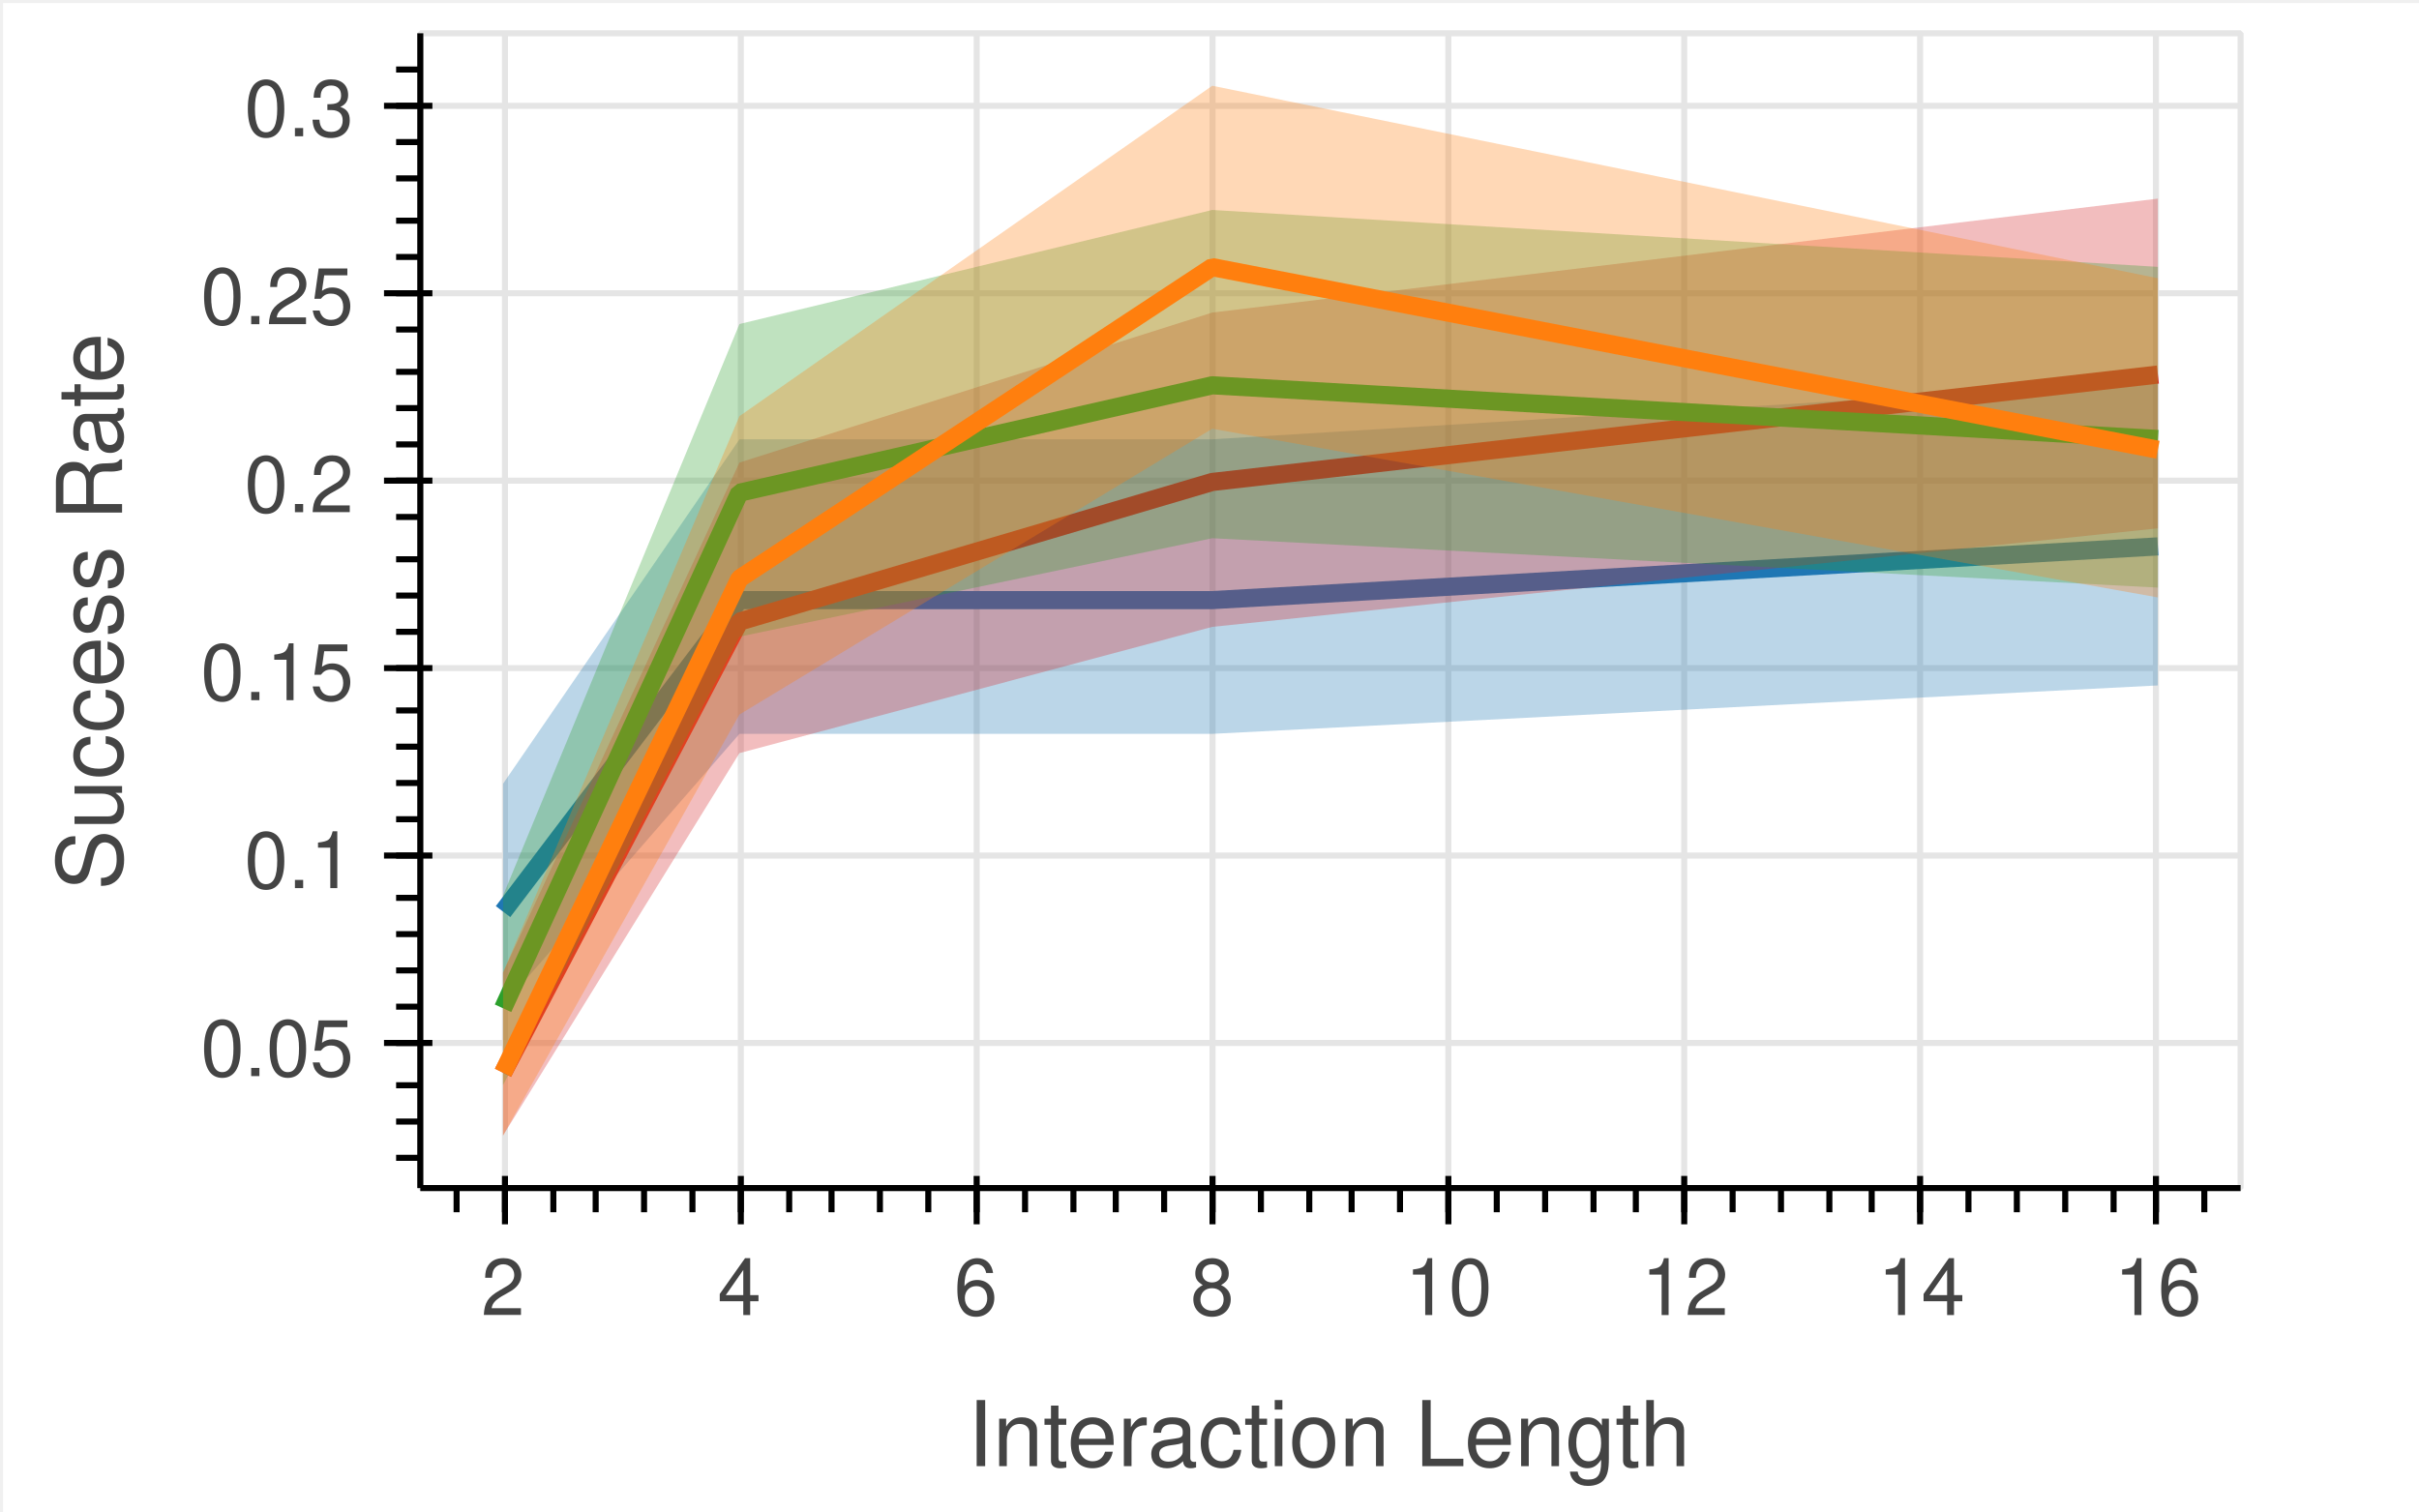
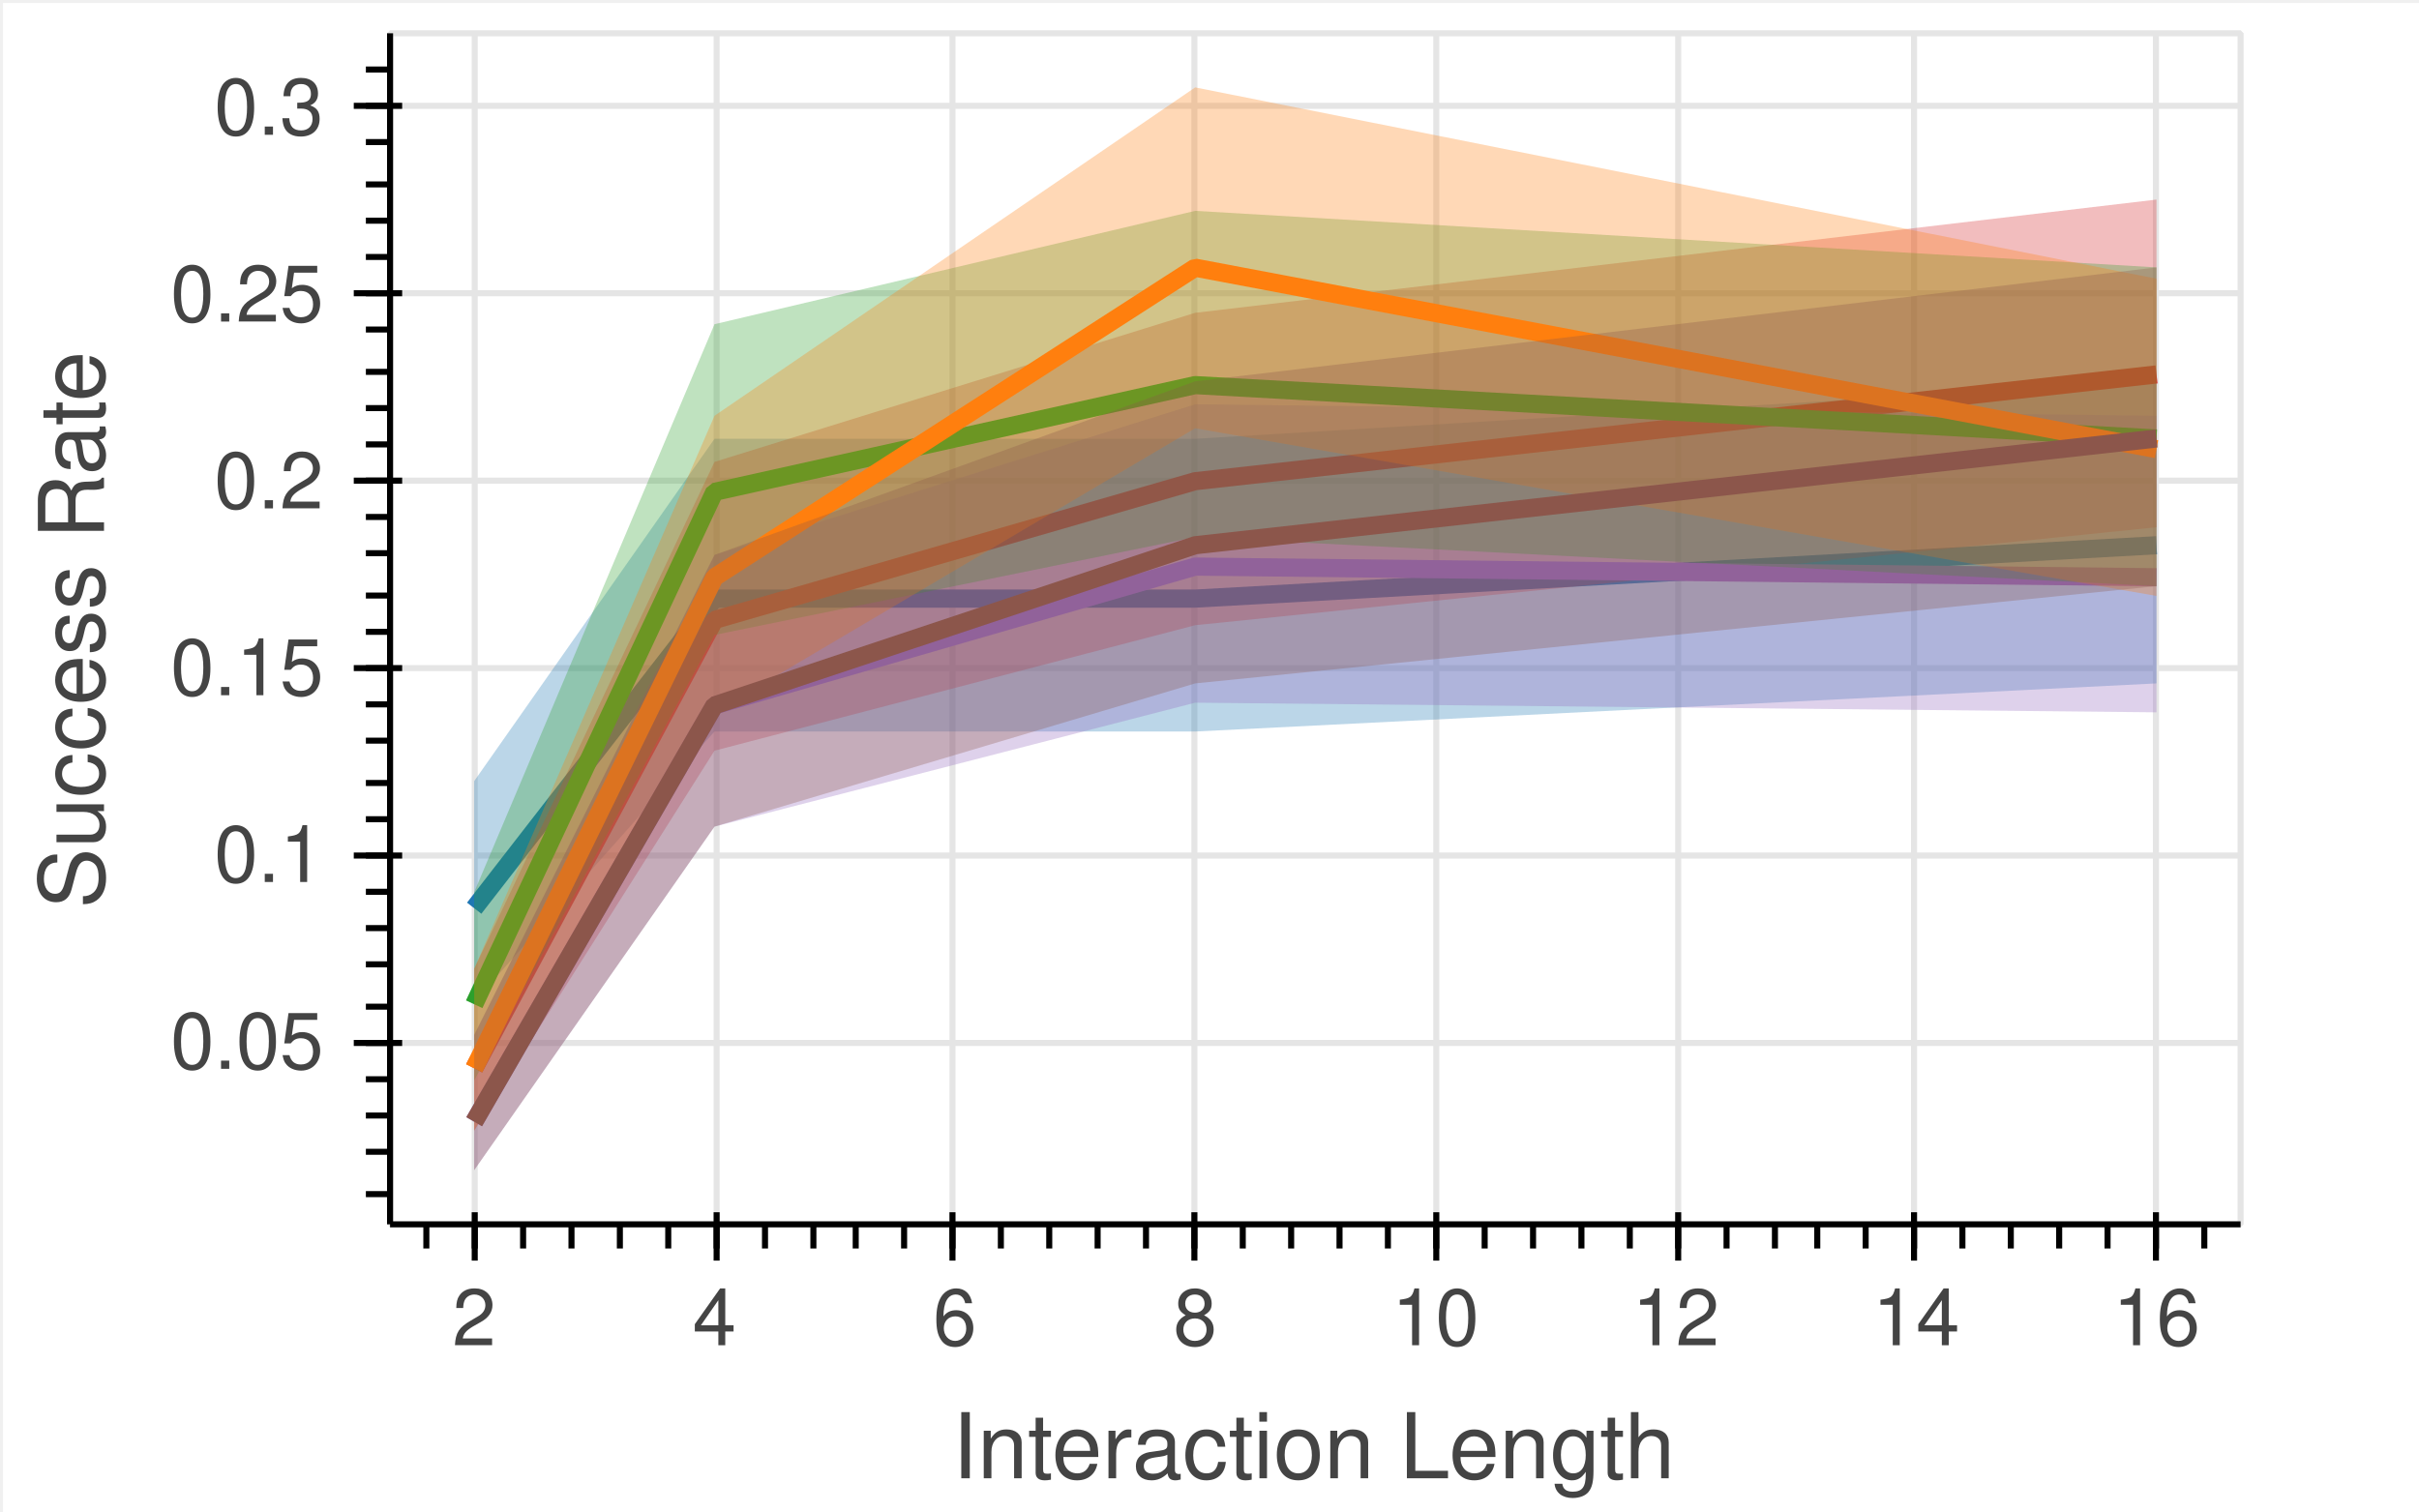
<svg xmlns="http://www.w3.org/2000/svg" version="1.1" width="400" height="250">
  <defs>
-     <clipPath id="PmKCcIHrRBGw">
-       <path fill="none" stroke="none" d="M 0.5 0.5 L 400.5 0.5 L 400.5 250.5 L 0.5 250.5 L 0.5 0.5 Z M 69.5 5.5 L 370.5 5.5 L 370.5 196.5 L 69.5 196.5 L 69.5 5.5 Z" clip-rule="evenodd" />
+     <clipPath id="xvOTSpeVQHCM">
+       <path fill="none" stroke="none" d="M 0.5 0.5 L 400.5 0.5 L 400.5 250.5 L 0.5 250.5 L 0.5 0.5 Z M 64.5 5.5 L 370.5 5.5 L 370.5 202.5 L 64.5 202.5 L 64.5 5.5 Z" clip-rule="evenodd" />
    </clipPath>
-     <clipPath id="bGcRJNvzJcpN">
-       <path fill="none" stroke="none" d="M 69.5 5.5 L 370.5 5.5 L 370.5 196.5 L 69.5 196.5 L 69.5 5.5 Z" />
+     <clipPath id="enSrCtSHNTuz">
+       <path fill="none" stroke="none" d="M 64.5 5.5 L 370.5 5.5 L 370.5 202.5 L 64.5 202.5 L 64.5 5.5 Z" />
    </clipPath>
-     <clipPath id="ynleBmhQwRFq">
-       <path fill="none" stroke="none" d="M 69.5 5.5 L 370.5 5.5 L 370.5 196.5 L 69.5 196.5 L 69.5 5.5 Z" />
+     <clipPath id="LwMQEyqnfJTo">
+       <path fill="none" stroke="none" d="M 64.5 5.5 L 370.5 5.5 L 370.5 202.5 L 64.5 202.5 L 64.5 5.5 Z" />
    </clipPath>
-     <clipPath id="DJaMHLkoiToo">
-       <path fill="none" stroke="none" d="M 69.5 5.5 L 370.5 5.5 L 370.5 196.5 L 69.5 196.5 L 69.5 5.5 Z" />
+     <clipPath id="XZySKvrpUmvV">
+       <path fill="none" stroke="none" d="M 64.5 5.5 L 370.5 5.5 L 370.5 202.5 L 64.5 202.5 L 64.5 5.5 Z" />
    </clipPath>
-     <clipPath id="depDTrorNKVv">
-       <path fill="none" stroke="none" d="M 69.5 5.5 L 370.5 5.5 L 370.5 196.5 L 69.5 196.5 L 69.5 5.5 Z" />
+     <clipPath id="nwcWonCBUvOz">
+       <path fill="none" stroke="none" d="M 64.5 5.5 L 370.5 5.5 L 370.5 202.5 L 64.5 202.5 L 64.5 5.5 Z" />
    </clipPath>
-     <clipPath id="zkmtBHuWnQps">
-       <path fill="none" stroke="none" d="M 69.5 5.5 L 370.5 5.5 L 370.5 196.5 L 69.5 196.5 L 69.5 5.5 Z" />
+     <clipPath id="JXaSUBuwIHFq">
+       <path fill="none" stroke="none" d="M 64.5 5.5 L 370.5 5.5 L 370.5 202.5 L 64.5 202.5 L 64.5 5.5 Z" />
    </clipPath>
-     <clipPath id="RTfGFMdlkGKR">
-       <path fill="none" stroke="none" d="M 69.5 5.5 L 370.5 5.5 L 370.5 196.5 L 69.5 196.5 L 69.5 5.5 Z" />
+     <clipPath id="rRLVIFWwSJLZ">
+       <path fill="none" stroke="none" d="M 64.5 5.5 L 370.5 5.5 L 370.5 202.5 L 64.5 202.5 L 64.5 5.5 Z" />
    </clipPath>
-     <clipPath id="JMTVnaQqVgAh">
-       <path fill="none" stroke="none" d="M 69.5 5.5 L 370.5 5.5 L 370.5 196.5 L 69.5 196.5 L 69.5 5.5 Z" />
+     <clipPath id="VtwfiOXBXaqC">
+       <path fill="none" stroke="none" d="M 64.5 5.5 L 370.5 5.5 L 370.5 202.5 L 64.5 202.5 L 64.5 5.5 Z" />
    </clipPath>
-     <clipPath id="qOcVFEUlHsDT">
-       <path fill="none" stroke="none" d="M 69.5 5.5 L 370.5 5.5 L 370.5 196.5 L 69.5 196.5 L 69.5 5.5 Z" />
+     <clipPath id="kETTrTgFxRXT">
+       <path fill="none" stroke="none" d="M 64.5 5.5 L 370.5 5.5 L 370.5 202.5 L 64.5 202.5 L 64.5 5.5 Z" />
    </clipPath>
-     <clipPath id="ZzAVLEByMlOE">
-       <path fill="none" stroke="none" d="M 69.5 5.5 L 370.5 5.5 L 370.5 196.5 L 69.5 196.5 L 69.5 5.5 Z" />
+     <clipPath id="zsKbrWnWrQkD">
+       <path fill="none" stroke="none" d="M 64.5 5.5 L 370.5 5.5 L 370.5 202.5 L 64.5 202.5 L 64.5 5.5 Z" />
    </clipPath>
-     <clipPath id="qsNexuaAHfKu">
-       <path fill="none" stroke="none" d="M 69.5 5.5 L 370.5 5.5 L 370.5 196.5 L 69.5 196.5 L 69.5 5.5 Z" />
+     <clipPath id="oauzsUlglBeH">
+       <path fill="none" stroke="none" d="M 64.5 5.5 L 370.5 5.5 L 370.5 202.5 L 64.5 202.5 L 64.5 5.5 Z" />
    </clipPath>
-     <clipPath id="ZGDbCQLLVFpu">
-       <path fill="none" stroke="none" d="M 69.5 5.5 L 370.5 5.5 L 370.5 196.5 L 69.5 196.5 L 69.5 5.5 Z" />
+     <clipPath id="oErmLnkJUuPK">
+       <path fill="none" stroke="none" d="M 64.5 5.5 L 370.5 5.5 L 370.5 202.5 L 64.5 202.5 L 64.5 5.5 Z" />
    </clipPath>
-     <clipPath id="PlurStIzhOGN">
-       <path fill="none" stroke="none" d="M 69.5 5.5 L 370.5 5.5 L 370.5 196.5 L 69.5 196.5 L 69.5 5.5 Z" />
+     <clipPath id="EtJccclEbRir">
+       <path fill="none" stroke="none" d="M 64.5 5.5 L 370.5 5.5 L 370.5 202.5 L 64.5 202.5 L 64.5 5.5 Z" />
+     </clipPath>
+     <clipPath id="NwhEFbUTbKKM">
+       <path fill="none" stroke="none" d="M 64.5 5.5 L 370.5 5.5 L 370.5 202.5 L 64.5 202.5 L 64.5 5.5 Z" />
+     </clipPath>
+     <clipPath id="ChPsspWODcsf">
+       <path fill="none" stroke="none" d="M 64.5 5.5 L 370.5 5.5 L 370.5 202.5 L 64.5 202.5 L 64.5 5.5 Z" />
+     </clipPath>
+     <clipPath id="TAMMTSybwoXE">
+       <path fill="none" stroke="none" d="M 64.5 5.5 L 370.5 5.5 L 370.5 202.5 L 64.5 202.5 L 64.5 5.5 Z" />
+     </clipPath>
+     <clipPath id="cgEgAbQsMllK">
+       <path fill="none" stroke="none" d="M 64.5 5.5 L 370.5 5.5 L 370.5 202.5 L 64.5 202.5 L 64.5 5.5 Z" />
    </clipPath>
  </defs>
-   <path fill="#ffffff" stroke="none" paint-order="stroke" d="M 0.5 0.5 L 400.5 0.5 L 400.5 250.5 L 0.5 250.5 L 0.5 0.5 Z" clip-path="url(#PmKCcIHrRBGw)" />
-   <path fill="#ffffff" stroke="none" paint-order="stroke" d="M 69.5 5.5 L 370.5 5.5 L 370.5 196.5 L 69.5 196.5 L 69.5 5.5 Z" />
-   <path fill="none" stroke="#e5e5e5" paint-order="fill" d="M 69.5 5.5 L 370.5 5.5 L 370.5 196.5 L 69.5 196.5 L 69.5 5.5 Z" stroke-linejoin="bevel" stroke-miterlimit="10" />
-   <path fill="none" stroke="#e5e5e5" paint-order="fill" d="M 83.5 196.5 L 83.5 5.5 M 122.5 196.5 L 122.5 5.5 M 161.5 196.5 L 161.5 5.5 M 200.5 196.5 L 200.5 5.5 M 239.5 196.5 L 239.5 5.5 M 278.5 196.5 L 278.5 5.5 M 317.5 196.5 L 317.5 5.5 M 356.5 196.5 L 356.5 5.5" stroke-linejoin="bevel" stroke-miterlimit="10" clip-path="url(#bGcRJNvzJcpN)" />
-   <path fill="none" stroke="#e5e5e5" paint-order="fill" d="M 69.5 172.5 L 370.5 172.5 M 69.5 141.5 L 370.5 141.5 M 69.5 110.5 L 370.5 110.5 M 69.5 79.5 L 370.5 79.5 M 69.5 48.5 L 370.5 48.5 M 69.5 17.5 L 370.5 17.5" stroke-linejoin="bevel" stroke-miterlimit="10" clip-path="url(#ynleBmhQwRFq)" />
-   <path fill="rgb(31,119,180)" stroke="none" paint-order="stroke" d="M 83.182 166.331 L 122.273 121.377 L 200.455 121.377 L 356.818 113.368 L 356.818 63.099 L 200.455 72.662 L 122.273 72.662 L 83.182 129.629 Z" fill-opacity="0.302" clip-path="url(#DJaMHLkoiToo)" />
-   <path fill="none" stroke="#1f77b4" paint-order="fill" d="M 83.182 150.776 L 122.273 99.257 L 200.455 99.257 L 356.818 90.374" stroke-linejoin="bevel" stroke-miterlimit="10" stroke-width="3" clip-path="url(#depDTrorNKVv)" />
-   <path fill="rgb(214,39,40)" stroke="none" paint-order="stroke" d="M 83.182 187.818 L 122.273 124.564 L 200.455 103.684 L 356.818 87.384 L 356.818 32.851 L 200.455 51.696 L 122.273 76.505 L 83.182 160.859 Z" fill-opacity="0.302" clip-path="url(#zkmtBHuWnQps)" />
-   <path fill="none" stroke="#d62728" paint-order="fill" d="M 83.182 177.425 L 122.273 102.81 L 200.455 79.715 L 356.818 61.95" stroke-linejoin="bevel" stroke-miterlimit="10" stroke-width="3" clip-path="url(#RTfGFMdlkGKR)" />
-   <path fill="rgb(44,160,44)" stroke="none" paint-order="stroke" d="M 83.182 179.465 L 122.273 105.303 L 200.455 89.022 L 356.818 97.186 L 356.818 44.135 L 200.455 34.727 L 122.273 53.591 L 83.182 148.125 Z" fill-opacity="0.302" clip-path="url(#JMTVnaQqVgAh)" />
-   <path fill="none" stroke="#2ca02c" paint-order="fill" d="M 83.182 166.765 L 122.273 81.492 L 200.455 63.726 L 356.818 72.609" stroke-linejoin="bevel" stroke-miterlimit="10" stroke-width="3" clip-path="url(#qOcVFEUlHsDT)" />
-   <path fill="rgb(255,127,14)" stroke="none" paint-order="stroke" d="M 83.182 187.818 L 122.273 118.18 L 200.455 70.908 L 356.818 98.814 L 356.818 46.023 L 200.455 14.182 L 122.273 68.83 L 83.182 160.859 Z" fill-opacity="0.302" clip-path="url(#ZzAVLEByMlOE)" />
-   <path fill="none" stroke="#ff7f0e" paint-order="fill" d="M 83.182 177.425 L 122.273 95.704 L 200.455 44.184 L 356.818 74.385" stroke-linejoin="bevel" stroke-miterlimit="10" stroke-width="3" clip-path="url(#qsNexuaAHfKu)" />
-   <path fill="none" stroke="black" paint-order="fill" d="M 69.5 196.5 L 370.5 196.5" stroke-linejoin="bevel" stroke-miterlimit="10" />
-   <path fill="none" stroke="black" paint-order="fill" d="M 83.5 202.5 L 83.5 194.5 M 122.5 202.5 L 122.5 194.5 M 161.5 202.5 L 161.5 194.5 M 200.5 202.5 L 200.5 194.5 M 239.5 202.5 L 239.5 194.5 M 278.5 202.5 L 278.5 194.5 M 317.5 202.5 L 317.5 194.5 M 356.5 202.5 L 356.5 194.5" stroke-linejoin="bevel" stroke-miterlimit="10" />
-   <path fill="none" stroke="black" paint-order="fill" d="M 75.5 200.5 L 75.5 196.5 M 83.5 200.5 L 83.5 196.5 M 91.5 200.5 L 91.5 196.5 M 98.5 200.5 L 98.5 196.5 M 106.5 200.5 L 106.5 196.5 M 114.5 200.5 L 114.5 196.5 M 122.5 200.5 L 122.5 196.5 M 130.5 200.5 L 130.5 196.5 M 137.5 200.5 L 137.5 196.5 M 145.5 200.5 L 145.5 196.5 M 153.5 200.5 L 153.5 196.5 M 161.5 200.5 L 161.5 196.5 M 169.5 200.5 L 169.5 196.5 M 177.5 200.5 L 177.5 196.5 M 184.5 200.5 L 184.5 196.5 M 192.5 200.5 L 192.5 196.5 M 200.5 200.5 L 200.5 196.5 M 208.5 200.5 L 208.5 196.5 M 216.5 200.5 L 216.5 196.5 M 223.5 200.5 L 223.5 196.5 M 231.5 200.5 L 231.5 196.5 M 239.5 200.5 L 239.5 196.5 M 247.5 200.5 L 247.5 196.5 M 255.5 200.5 L 255.5 196.5 M 263.5 200.5 L 263.5 196.5 M 270.5 200.5 L 270.5 196.5 M 278.5 200.5 L 278.5 196.5 M 286.5 200.5 L 286.5 196.5 M 294.5 200.5 L 294.5 196.5 M 302.5 200.5 L 302.5 196.5 M 309.5 200.5 L 309.5 196.5 M 317.5 200.5 L 317.5 196.5 M 325.5 200.5 L 325.5 196.5 M 333.5 200.5 L 333.5 196.5 M 341.5 200.5 L 341.5 196.5 M 349.5 200.5 L 349.5 196.5 M 356.5 200.5 L 356.5 196.5 M 364.5 200.5 L 364.5 196.5" stroke-linejoin="bevel" stroke-miterlimit="10" />
-   <text fill="#444444" stroke="none" font-family="helvetica" font-size="13px" font-style="normal" font-weight="normal" text-decoration="normal" x="79.065" y="217" text-anchor="start" dominant-baseline="alphabetic" transform="matrix(1, 0, 0, 1, 0.5, 0.5)">2</text>
-   <text fill="none" stroke="rgb(0,0,0)" font-family="helvetica" font-size="13px" font-style="normal" font-weight="normal" text-decoration="normal" x="79.065" y="217" text-anchor="start" dominant-baseline="alphabetic" transform="matrix(1, 0, 0, 1, 0.5, 0.5)" stroke-opacity="0" stroke-linejoin="bevel" stroke-miterlimit="10">2</text>
-   <text fill="#444444" stroke="none" font-family="helvetica" font-size="13px" font-style="normal" font-weight="normal" text-decoration="normal" x="118.156" y="217" text-anchor="start" dominant-baseline="alphabetic" transform="matrix(1, 0, 0, 1, 0.5, 0.5)">4</text>
-   <text fill="none" stroke="rgb(0,0,0)" font-family="helvetica" font-size="13px" font-style="normal" font-weight="normal" text-decoration="normal" x="118.156" y="217" text-anchor="start" dominant-baseline="alphabetic" transform="matrix(1, 0, 0, 1, 0.5, 0.5)" stroke-opacity="0" stroke-linejoin="bevel" stroke-miterlimit="10">4</text>
-   <text fill="#444444" stroke="none" font-family="helvetica" font-size="13px" font-style="normal" font-weight="normal" text-decoration="normal" x="157.247" y="217" text-anchor="start" dominant-baseline="alphabetic" transform="matrix(1, 0, 0, 1, 0.5, 0.5)">6</text>
-   <text fill="none" stroke="rgb(0,0,0)" font-family="helvetica" font-size="13px" font-style="normal" font-weight="normal" text-decoration="normal" x="157.247" y="217" text-anchor="start" dominant-baseline="alphabetic" transform="matrix(1, 0, 0, 1, 0.5, 0.5)" stroke-opacity="0" stroke-linejoin="bevel" stroke-miterlimit="10">6</text>
-   <text fill="#444444" stroke="none" font-family="helvetica" font-size="13px" font-style="normal" font-weight="normal" text-decoration="normal" x="196.338" y="217" text-anchor="start" dominant-baseline="alphabetic" transform="matrix(1, 0, 0, 1, 0.5, 0.5)">8</text>
-   <text fill="none" stroke="rgb(0,0,0)" font-family="helvetica" font-size="13px" font-style="normal" font-weight="normal" text-decoration="normal" x="196.338" y="217" text-anchor="start" dominant-baseline="alphabetic" transform="matrix(1, 0, 0, 1, 0.5, 0.5)" stroke-opacity="0" stroke-linejoin="bevel" stroke-miterlimit="10">8</text>
-   <text fill="#444444" stroke="none" font-family="helvetica" font-size="13px" font-style="normal" font-weight="normal" text-decoration="normal" x="231.812" y="217" text-anchor="start" dominant-baseline="alphabetic" transform="matrix(1, 0, 0, 1, 0.5, 0.5)">10</text>
-   <text fill="none" stroke="rgb(0,0,0)" font-family="helvetica" font-size="13px" font-style="normal" font-weight="normal" text-decoration="normal" x="231.812" y="217" text-anchor="start" dominant-baseline="alphabetic" transform="matrix(1, 0, 0, 1, 0.5, 0.5)" stroke-opacity="0" stroke-linejoin="bevel" stroke-miterlimit="10">10</text>
-   <text fill="#444444" stroke="none" font-family="helvetica" font-size="13px" font-style="normal" font-weight="normal" text-decoration="normal" x="270.903" y="217" text-anchor="start" dominant-baseline="alphabetic" transform="matrix(1, 0, 0, 1, 0.5, 0.5)">12</text>
-   <text fill="none" stroke="rgb(0,0,0)" font-family="helvetica" font-size="13px" font-style="normal" font-weight="normal" text-decoration="normal" x="270.903" y="217" text-anchor="start" dominant-baseline="alphabetic" transform="matrix(1, 0, 0, 1, 0.5, 0.5)" stroke-opacity="0" stroke-linejoin="bevel" stroke-miterlimit="10">12</text>
-   <text fill="#444444" stroke="none" font-family="helvetica" font-size="13px" font-style="normal" font-weight="normal" text-decoration="normal" x="309.994" y="217" text-anchor="start" dominant-baseline="alphabetic" transform="matrix(1, 0, 0, 1, 0.5, 0.5)">14</text>
-   <text fill="none" stroke="rgb(0,0,0)" font-family="helvetica" font-size="13px" font-style="normal" font-weight="normal" text-decoration="normal" x="309.994" y="217" text-anchor="start" dominant-baseline="alphabetic" transform="matrix(1, 0, 0, 1, 0.5, 0.5)" stroke-opacity="0" stroke-linejoin="bevel" stroke-miterlimit="10">14</text>
-   <text fill="#444444" stroke="none" font-family="helvetica" font-size="13px" font-style="normal" font-weight="normal" text-decoration="normal" x="349.085" y="217" text-anchor="start" dominant-baseline="alphabetic" transform="matrix(1, 0, 0, 1, 0.5, 0.5)">16</text>
-   <text fill="none" stroke="rgb(0,0,0)" font-family="helvetica" font-size="13px" font-style="normal" font-weight="normal" text-decoration="normal" x="349.085" y="217" text-anchor="start" dominant-baseline="alphabetic" transform="matrix(1, 0, 0, 1, 0.5, 0.5)" stroke-opacity="0" stroke-linejoin="bevel" stroke-miterlimit="10">16</text>
-   <text fill="#444444" stroke="none" font-family="helvetica" font-size="15px" font-style="normal" font-weight="normal" text-decoration="normal" x="159.5" y="242" text-anchor="start" dominant-baseline="alphabetic" transform="matrix(1, 0, 0, 1, 0.5, 0.5)">Interaction Length</text>
-   <text fill="none" stroke="rgb(0,0,0)" font-family="helvetica" font-size="15px" font-style="normal" font-weight="normal" text-decoration="normal" x="159.5" y="242" text-anchor="start" dominant-baseline="alphabetic" transform="matrix(1, 0, 0, 1, 0.5, 0.5)" stroke-opacity="0" stroke-linejoin="bevel" stroke-miterlimit="10">Interaction Length</text>
-   <path fill="none" stroke="black" paint-order="fill" d="M 69.5 196.5 L 69.5 5.5" stroke-linejoin="bevel" stroke-miterlimit="10" />
-   <path fill="none" stroke="black" paint-order="fill" d="M 63.5 172.5 L 71.5 172.5 M 63.5 141.5 L 71.5 141.5 M 63.5 110.5 L 71.5 110.5 M 63.5 79.5 L 71.5 79.5 M 63.5 48.5 L 71.5 48.5 M 63.5 17.5 L 71.5 17.5" stroke-linejoin="bevel" stroke-miterlimit="10" />
-   <path fill="none" stroke="black" paint-order="fill" d="M 65.5 179.5 L 69.5 179.5 M 65.5 185.5 L 69.5 185.5 M 65.5 191.5 L 69.5 191.5 M 65.5 172.5 L 69.5 172.5 M 65.5 166.5 L 69.5 166.5 M 65.5 160.5 L 69.5 160.5 M 65.5 154.5 L 69.5 154.5 M 65.5 148.5 L 69.5 148.5 M 65.5 141.5 L 69.5 141.5 M 65.5 135.5 L 69.5 135.5 M 65.5 129.5 L 69.5 129.5 M 65.5 123.5 L 69.5 123.5 M 65.5 117.5 L 69.5 117.5 M 65.5 110.5 L 69.5 110.5 M 65.5 104.5 L 69.5 104.5 M 65.5 98.5 L 69.5 98.5 M 65.5 92.5 L 69.5 92.5 M 65.5 85.5 L 69.5 85.5 M 65.5 79.5 L 69.5 79.5 M 65.5 73.5 L 69.5 73.5 M 65.5 67.5 L 69.5 67.5 M 65.5 61.5 L 69.5 61.5 M 65.5 54.5 L 69.5 54.5 M 65.5 48.5 L 69.5 48.5 M 65.5 42.5 L 69.5 42.5 M 65.5 36.5 L 69.5 36.5 M 65.5 29.5 L 69.5 29.5 M 65.5 23.5 L 69.5 23.5 M 65.5 17.5 L 69.5 17.5 M 65.5 11.5 L 69.5 11.5" stroke-linejoin="bevel" stroke-miterlimit="10" />
-   <text fill="#444444" stroke="none" font-family="helvetica" font-size="13px" font-style="normal" font-weight="normal" text-decoration="normal" x="32.683" y="177.483" text-anchor="start" dominant-baseline="alphabetic" transform="matrix(1, 0, 0, 1, 0.5, 0.5)">0.05</text>
-   <text fill="none" stroke="rgb(0,0,0)" font-family="helvetica" font-size="13px" font-style="normal" font-weight="normal" text-decoration="normal" x="32.683" y="177.483" text-anchor="start" dominant-baseline="alphabetic" transform="matrix(1, 0, 0, 1, 0.5, 0.5)" stroke-opacity="0" stroke-linejoin="bevel" stroke-miterlimit="10">0.05</text>
-   <text fill="#444444" stroke="none" font-family="helvetica" font-size="13px" font-style="normal" font-weight="normal" text-decoration="normal" x="39.917" y="146.394" text-anchor="start" dominant-baseline="alphabetic" transform="matrix(1, 0, 0, 1, 0.5, 0.5)">0.1</text>
-   <text fill="none" stroke="rgb(0,0,0)" font-family="helvetica" font-size="13px" font-style="normal" font-weight="normal" text-decoration="normal" x="39.917" y="146.394" text-anchor="start" dominant-baseline="alphabetic" transform="matrix(1, 0, 0, 1, 0.5, 0.5)" stroke-opacity="0" stroke-linejoin="bevel" stroke-miterlimit="10">0.1</text>
-   <text fill="#444444" stroke="none" font-family="helvetica" font-size="13px" font-style="normal" font-weight="normal" text-decoration="normal" x="32.683" y="115.304" text-anchor="start" dominant-baseline="alphabetic" transform="matrix(1, 0, 0, 1, 0.5, 0.5)">0.15</text>
-   <text fill="none" stroke="rgb(0,0,0)" font-family="helvetica" font-size="13px" font-style="normal" font-weight="normal" text-decoration="normal" x="32.683" y="115.304" text-anchor="start" dominant-baseline="alphabetic" transform="matrix(1, 0, 0, 1, 0.5, 0.5)" stroke-opacity="0" stroke-linejoin="bevel" stroke-miterlimit="10">0.15</text>
-   <text fill="#444444" stroke="none" font-family="helvetica" font-size="13px" font-style="normal" font-weight="normal" text-decoration="normal" x="39.917" y="84.215" text-anchor="start" dominant-baseline="alphabetic" transform="matrix(1, 0, 0, 1, 0.5, 0.5)">0.2</text>
-   <text fill="none" stroke="rgb(0,0,0)" font-family="helvetica" font-size="13px" font-style="normal" font-weight="normal" text-decoration="normal" x="39.917" y="84.215" text-anchor="start" dominant-baseline="alphabetic" transform="matrix(1, 0, 0, 1, 0.5, 0.5)" stroke-opacity="0" stroke-linejoin="bevel" stroke-miterlimit="10">0.2</text>
-   <text fill="#444444" stroke="none" font-family="helvetica" font-size="13px" font-style="normal" font-weight="normal" text-decoration="normal" x="32.683" y="53.126" text-anchor="start" dominant-baseline="alphabetic" transform="matrix(1, 0, 0, 1, 0.5, 0.5)">0.25</text>
-   <text fill="none" stroke="rgb(0,0,0)" font-family="helvetica" font-size="13px" font-style="normal" font-weight="normal" text-decoration="normal" x="32.683" y="53.126" text-anchor="start" dominant-baseline="alphabetic" transform="matrix(1, 0, 0, 1, 0.5, 0.5)" stroke-opacity="0" stroke-linejoin="bevel" stroke-miterlimit="10">0.25</text>
-   <text fill="#444444" stroke="none" font-family="helvetica" font-size="13px" font-style="normal" font-weight="normal" text-decoration="normal" x="39.917" y="22.036" text-anchor="start" dominant-baseline="alphabetic" transform="matrix(1, 0, 0, 1, 0.5, 0.5)">0.3</text>
-   <text fill="none" stroke="rgb(0,0,0)" font-family="helvetica" font-size="13px" font-style="normal" font-weight="normal" text-decoration="normal" x="39.917" y="22.036" text-anchor="start" dominant-baseline="alphabetic" transform="matrix(1, 0, 0, 1, 0.5, 0.5)" stroke-opacity="0" stroke-linejoin="bevel" stroke-miterlimit="10">0.3</text>
-   <text fill="#444444" stroke="none" font-family="helvetica" font-size="15px" font-style="normal" font-weight="normal" text-decoration="normal" x="-21.567" y="95.5" text-anchor="start" dominant-baseline="alphabetic" transform="matrix(6.123233995736766e-17, -1, 1, 6.123233995736766e-17, -75.31667, 125.6833)">Success Rate</text>
-   <text fill="none" stroke="rgb(0,0,0)" font-family="helvetica" font-size="15px" font-style="normal" font-weight="normal" text-decoration="normal" x="-21.567" y="95.5" text-anchor="start" dominant-baseline="alphabetic" transform="matrix(6.123233995736766e-17, -1, 1, 6.123233995736766e-17, -75.31667, 125.6833)" stroke-opacity="0" stroke-linejoin="bevel" stroke-miterlimit="10">Success Rate</text>
+   <path fill="#ffffff" stroke="none" paint-order="stroke" d="M 0.5 0.5 L 400.5 0.5 L 400.5 250.5 L 0.5 250.5 L 0.5 0.5 Z" clip-path="url(#xvOTSpeVQHCM)" />
+   <path fill="#ffffff" stroke="none" paint-order="stroke" d="M 64.5 5.5 L 370.5 5.5 L 370.5 202.5 L 64.5 202.5 L 64.5 5.5 Z" />
+   <path fill="none" stroke="#e5e5e5" paint-order="fill" d="M 64.5 5.5 L 370.5 5.5 L 370.5 202.5 L 64.5 202.5 L 64.5 5.5 Z" stroke-linejoin="bevel" stroke-miterlimit="10" />
+   <path fill="none" stroke="#e5e5e5" paint-order="fill" d="M 78.5 202.5 L 78.5 5.5 M 118.5 202.5 L 118.5 5.5 M 157.5 202.5 L 157.5 5.5 M 197.5 202.5 L 197.5 5.5 M 237.5 202.5 L 237.5 5.5 M 277.5 202.5 L 277.5 5.5 M 316.5 202.5 L 316.5 5.5 M 356.5 202.5 L 356.5 5.5" stroke-linejoin="bevel" stroke-miterlimit="10" clip-path="url(#enSrCtSHNTuz)" />
+   <path fill="none" stroke="#e5e5e5" paint-order="fill" d="M 64.5 172.5 L 370.5 172.5 M 64.5 141.5 L 370.5 141.5 M 64.5 110.5 L 370.5 110.5 M 64.5 79.5 L 370.5 79.5 M 64.5 48.5 L 370.5 48.5 M 64.5 17.5 L 370.5 17.5" stroke-linejoin="bevel" stroke-miterlimit="10" clip-path="url(#LwMQEyqnfJTo)" />
+   <path fill="rgb(31,119,180)" stroke="none" paint-order="stroke" d="M 78.409 165.671 L 118.149 120.992 L 197.63 120.992 L 356.591 113.033 L 356.591 63.072 L 197.63 72.576 L 118.149 72.576 L 78.409 129.194 Z" fill-opacity="0.302" clip-path="url(#XZySKvrpUmvV)" />
+   <path fill="none" stroke="#1f77b4" paint-order="fill" d="M 78.409 150.212 L 118.149 99.008 L 197.63 99.008 L 356.591 90.18" stroke-linejoin="bevel" stroke-miterlimit="10" stroke-width="3" clip-path="url(#nwcWonCBUvOz)" />
+   <path fill="rgb(214,39,40)" stroke="none" paint-order="stroke" d="M 78.409 187.026 L 118.149 124.16 L 197.63 103.407 L 356.591 87.208 L 356.591 33.009 L 197.63 51.739 L 118.149 76.395 L 78.409 160.232 Z" fill-opacity="0.302" clip-path="url(#JXaSUBuwIHFq)" />
+   <path fill="none" stroke="#d62728" paint-order="fill" d="M 78.409 176.696 L 118.149 102.539 L 197.63 79.586 L 356.591 61.929" stroke-linejoin="bevel" stroke-miterlimit="10" stroke-width="3" clip-path="url(#rRLVIFWwSJLZ)" />
+   <path fill="rgb(148,103,189)" stroke="none" paint-order="stroke" d="M 78.409 193.545 L 118.149 136.722 L 197.63 116.223 L 356.591 117.815 L 356.591 68.767 L 197.63 66.867 L 118.149 91.777 L 78.409 171.178 Z" fill-opacity="0.302" clip-path="url(#VtwfiOXBXaqC)" />
+   <path fill="none" stroke="#9467bd" paint-order="fill" d="M 78.409 185.525 L 118.149 116.664 L 197.63 93.711 L 356.591 95.477" stroke-linejoin="bevel" stroke-miterlimit="10" stroke-width="3" clip-path="url(#kETTrTgFxRXT)" />
+   <path fill="rgb(44,160,44)" stroke="none" paint-order="stroke" d="M 78.409 178.724 L 118.149 105.017 L 197.63 88.836 L 356.591 96.95 L 356.591 44.224 L 197.63 34.874 L 118.149 53.622 L 78.409 147.576 Z" fill-opacity="0.302" clip-path="url(#zsKbrWnWrQkD)" />
+   <path fill="none" stroke="#2ca02c" paint-order="fill" d="M 78.409 166.102 L 118.149 81.352 L 197.63 63.695 L 356.591 72.523" stroke-linejoin="bevel" stroke-miterlimit="10" stroke-width="3" clip-path="url(#oauzsUlglBeH)" />
+   <path fill="rgb(255,127,14)" stroke="none" paint-order="stroke" d="M 78.409 187.026 L 118.149 117.815 L 197.63 70.833 L 356.591 98.567 L 356.591 46.1 L 197.63 14.455 L 118.149 68.767 L 78.409 160.232 Z" fill-opacity="0.302" clip-path="url(#oErmLnkJUuPK)" />
+   <path fill="none" stroke="#ff7f0e" paint-order="fill" d="M 78.409 176.696 L 118.149 95.477 L 197.63 44.273 L 356.591 74.289" stroke-linejoin="bevel" stroke-miterlimit="10" stroke-width="3" clip-path="url(#EtJccclEbRir)" />
+   <path fill="rgb(140,86,75)" stroke="none" paint-order="stroke" d="M 78.409 193.545 L 118.149 136.722 L 197.63 113.033 L 356.591 96.95 L 356.591 44.224 L 197.63 63.072 L 118.149 91.777 L 78.409 171.178 Z" fill-opacity="0.302" clip-path="url(#NwhEFbUTbKKM)" />
+   <path fill="none" stroke="#8c564b" paint-order="fill" d="M 78.409 185.525 L 118.149 116.664 L 197.63 90.18 L 356.591 72.523" stroke-linejoin="bevel" stroke-miterlimit="10" stroke-width="3" clip-path="url(#ChPsspWODcsf)" />
+   <path fill="none" stroke="black" paint-order="fill" d="M 64.5 202.5 L 370.5 202.5" stroke-linejoin="bevel" stroke-miterlimit="10" />
+   <path fill="none" stroke="black" paint-order="fill" d="M 78.5 208.5 L 78.5 200.5 M 118.5 208.5 L 118.5 200.5 M 157.5 208.5 L 157.5 200.5 M 197.5 208.5 L 197.5 200.5 M 237.5 208.5 L 237.5 200.5 M 277.5 208.5 L 277.5 200.5 M 316.5 208.5 L 316.5 200.5 M 356.5 208.5 L 356.5 200.5" stroke-linejoin="bevel" stroke-miterlimit="10" />
+   <path fill="none" stroke="black" paint-order="fill" d="M 70.5 206.5 L 70.5 202.5 M 78.5 206.5 L 78.5 202.5 M 86.5 206.5 L 86.5 202.5 M 94.5 206.5 L 94.5 202.5 M 102.5 206.5 L 102.5 202.5 M 110.5 206.5 L 110.5 202.5 M 118.5 206.5 L 118.5 202.5 M 126.5 206.5 L 126.5 202.5 M 134.5 206.5 L 134.5 202.5 M 141.5 206.5 L 141.5 202.5 M 149.5 206.5 L 149.5 202.5 M 157.5 206.5 L 157.5 202.5 M 165.5 206.5 L 165.5 202.5 M 173.5 206.5 L 173.5 202.5 M 181.5 206.5 L 181.5 202.5 M 189.5 206.5 L 189.5 202.5 M 197.5 206.5 L 197.5 202.5 M 205.5 206.5 L 205.5 202.5 M 213.5 206.5 L 213.5 202.5 M 221.5 206.5 L 221.5 202.5 M 229.5 206.5 L 229.5 202.5 M 237.5 206.5 L 237.5 202.5 M 245.5 206.5 L 245.5 202.5 M 253.5 206.5 L 253.5 202.5 M 261.5 206.5 L 261.5 202.5 M 269.5 206.5 L 269.5 202.5 M 277.5 206.5 L 277.5 202.5 M 285.5 206.5 L 285.5 202.5 M 293.5 206.5 L 293.5 202.5 M 300.5 206.5 L 300.5 202.5 M 308.5 206.5 L 308.5 202.5 M 316.5 206.5 L 316.5 202.5 M 324.5 206.5 L 324.5 202.5 M 332.5 206.5 L 332.5 202.5 M 340.5 206.5 L 340.5 202.5 M 348.5 206.5 L 348.5 202.5 M 356.5 206.5 L 356.5 202.5 M 364.5 206.5 L 364.5 202.5" stroke-linejoin="bevel" stroke-miterlimit="10" />
+   <text fill="#444444" stroke="none" font-family="helvetica" font-size="13px" font-style="normal" font-weight="normal" text-decoration="normal" x="74.294" y="222" text-anchor="start" dominant-baseline="alphabetic" transform="matrix(1, 0, 0, 1, 0.5, 0.5)">2</text>
+   <text fill="none" stroke="rgb(0,0,0)" font-family="helvetica" font-size="13px" font-style="normal" font-weight="normal" text-decoration="normal" x="74.294" y="222" text-anchor="start" dominant-baseline="alphabetic" transform="matrix(1, 0, 0, 1, 0.5, 0.5)" stroke-opacity="0" stroke-linejoin="bevel" stroke-miterlimit="10">2</text>
+   <text fill="#444444" stroke="none" font-family="helvetica" font-size="13px" font-style="normal" font-weight="normal" text-decoration="normal" x="114.034" y="222" text-anchor="start" dominant-baseline="alphabetic" transform="matrix(1, 0, 0, 1, 0.5, 0.5)">4</text>
+   <text fill="none" stroke="rgb(0,0,0)" font-family="helvetica" font-size="13px" font-style="normal" font-weight="normal" text-decoration="normal" x="114.034" y="222" text-anchor="start" dominant-baseline="alphabetic" transform="matrix(1, 0, 0, 1, 0.5, 0.5)" stroke-opacity="0" stroke-linejoin="bevel" stroke-miterlimit="10">4</text>
+   <text fill="#444444" stroke="none" font-family="helvetica" font-size="13px" font-style="normal" font-weight="normal" text-decoration="normal" x="153.775" y="222" text-anchor="start" dominant-baseline="alphabetic" transform="matrix(1, 0, 0, 1, 0.5, 0.5)">6</text>
+   <text fill="none" stroke="rgb(0,0,0)" font-family="helvetica" font-size="13px" font-style="normal" font-weight="normal" text-decoration="normal" x="153.775" y="222" text-anchor="start" dominant-baseline="alphabetic" transform="matrix(1, 0, 0, 1, 0.5, 0.5)" stroke-opacity="0" stroke-linejoin="bevel" stroke-miterlimit="10">6</text>
+   <text fill="#444444" stroke="none" font-family="helvetica" font-size="13px" font-style="normal" font-weight="normal" text-decoration="normal" x="193.515" y="222" text-anchor="start" dominant-baseline="alphabetic" transform="matrix(1, 0, 0, 1, 0.5, 0.5)">8</text>
+   <text fill="none" stroke="rgb(0,0,0)" font-family="helvetica" font-size="13px" font-style="normal" font-weight="normal" text-decoration="normal" x="193.515" y="222" text-anchor="start" dominant-baseline="alphabetic" transform="matrix(1, 0, 0, 1, 0.5, 0.5)" stroke-opacity="0" stroke-linejoin="bevel" stroke-miterlimit="10">8</text>
+   <text fill="#444444" stroke="none" font-family="helvetica" font-size="13px" font-style="normal" font-weight="normal" text-decoration="normal" x="229.64" y="222" text-anchor="start" dominant-baseline="alphabetic" transform="matrix(1, 0, 0, 1, 0.5, 0.5)">10</text>
+   <text fill="none" stroke="rgb(0,0,0)" font-family="helvetica" font-size="13px" font-style="normal" font-weight="normal" text-decoration="normal" x="229.64" y="222" text-anchor="start" dominant-baseline="alphabetic" transform="matrix(1, 0, 0, 1, 0.5, 0.5)" stroke-opacity="0" stroke-linejoin="bevel" stroke-miterlimit="10">10</text>
+   <text fill="#444444" stroke="none" font-family="helvetica" font-size="13px" font-style="normal" font-weight="normal" text-decoration="normal" x="269.38" y="222" text-anchor="start" dominant-baseline="alphabetic" transform="matrix(1, 0, 0, 1, 0.5, 0.5)">12</text>
+   <text fill="none" stroke="rgb(0,0,0)" font-family="helvetica" font-size="13px" font-style="normal" font-weight="normal" text-decoration="normal" x="269.38" y="222" text-anchor="start" dominant-baseline="alphabetic" transform="matrix(1, 0, 0, 1, 0.5, 0.5)" stroke-opacity="0" stroke-linejoin="bevel" stroke-miterlimit="10">12</text>
+   <text fill="#444444" stroke="none" font-family="helvetica" font-size="13px" font-style="normal" font-weight="normal" text-decoration="normal" x="309.121" y="222" text-anchor="start" dominant-baseline="alphabetic" transform="matrix(1, 0, 0, 1, 0.5, 0.5)">14</text>
+   <text fill="none" stroke="rgb(0,0,0)" font-family="helvetica" font-size="13px" font-style="normal" font-weight="normal" text-decoration="normal" x="309.121" y="222" text-anchor="start" dominant-baseline="alphabetic" transform="matrix(1, 0, 0, 1, 0.5, 0.5)" stroke-opacity="0" stroke-linejoin="bevel" stroke-miterlimit="10">14</text>
+   <text fill="#444444" stroke="none" font-family="helvetica" font-size="13px" font-style="normal" font-weight="normal" text-decoration="normal" x="348.861" y="222" text-anchor="start" dominant-baseline="alphabetic" transform="matrix(1, 0, 0, 1, 0.5, 0.5)">16</text>
+   <text fill="none" stroke="rgb(0,0,0)" font-family="helvetica" font-size="13px" font-style="normal" font-weight="normal" text-decoration="normal" x="348.861" y="222" text-anchor="start" dominant-baseline="alphabetic" transform="matrix(1, 0, 0, 1, 0.5, 0.5)" stroke-opacity="0" stroke-linejoin="bevel" stroke-miterlimit="10">16</text>
+   <text fill="#444444" stroke="none" font-family="helvetica" font-size="15px" font-style="normal" font-weight="normal" text-decoration="normal" x="156.956" y="244" text-anchor="start" dominant-baseline="alphabetic" transform="matrix(1, 0, 0, 1, 0.5, 0.5)">Interaction Length</text>
+   <text fill="none" stroke="rgb(0,0,0)" font-family="helvetica" font-size="15px" font-style="normal" font-weight="normal" text-decoration="normal" x="156.956" y="244" text-anchor="start" dominant-baseline="alphabetic" transform="matrix(1, 0, 0, 1, 0.5, 0.5)" stroke-opacity="0" stroke-linejoin="bevel" stroke-miterlimit="10">Interaction Length</text>
+   <path fill="none" stroke="black" paint-order="fill" d="M 64.5 202.5 L 64.5 5.5" stroke-linejoin="bevel" stroke-miterlimit="10" />
+   <path fill="none" stroke="black" paint-order="fill" d="M 58.5 172.5 L 66.5 172.5 M 58.5 141.5 L 66.5 141.5 M 58.5 110.5 L 66.5 110.5 M 58.5 79.5 L 66.5 79.5 M 58.5 48.5 L 66.5 48.5 M 58.5 17.5 L 66.5 17.5" stroke-linejoin="bevel" stroke-miterlimit="10" />
+   <path fill="none" stroke="black" paint-order="fill" d="M 60.5 178.5 L 64.5 178.5 M 60.5 184.5 L 64.5 184.5 M 60.5 190.5 L 64.5 190.5 M 60.5 197.5 L 64.5 197.5 M 60.5 172.5 L 64.5 172.5 M 60.5 166.5 L 64.5 166.5 M 60.5 159.5 L 64.5 159.5 M 60.5 153.5 L 64.5 153.5 M 60.5 147.5 L 64.5 147.5 M 60.5 141.5 L 64.5 141.5 M 60.5 135.5 L 64.5 135.5 M 60.5 129.5 L 64.5 129.5 M 60.5 122.5 L 64.5 122.5 M 60.5 116.5 L 64.5 116.5 M 60.5 110.5 L 64.5 110.5 M 60.5 104.5 L 64.5 104.5 M 60.5 98.5 L 64.5 98.5 M 60.5 91.5 L 64.5 91.5 M 60.5 85.5 L 64.5 85.5 M 60.5 79.5 L 64.5 79.5 M 60.5 73.5 L 64.5 73.5 M 60.5 67.5 L 64.5 67.5 M 60.5 61.5 L 64.5 61.5 M 60.5 54.5 L 64.5 54.5 M 60.5 48.5 L 64.5 48.5 M 60.5 42.5 L 64.5 42.5 M 60.5 36.5 L 64.5 36.5 M 60.5 30.5 L 64.5 30.5 M 60.5 23.5 L 64.5 23.5 M 60.5 17.5 L 64.5 17.5 M 60.5 11.5 L 64.5 11.5" stroke-linejoin="bevel" stroke-miterlimit="10" />
+   <text fill="#444444" stroke="none" font-family="helvetica" font-size="13px" font-style="normal" font-weight="normal" text-decoration="normal" x="27.698" y="176.282" text-anchor="start" dominant-baseline="alphabetic" transform="matrix(1, 0, 0, 1, 0.5, 0.5)">0.05</text>
+   <text fill="none" stroke="rgb(0,0,0)" font-family="helvetica" font-size="13px" font-style="normal" font-weight="normal" text-decoration="normal" x="27.698" y="176.282" text-anchor="start" dominant-baseline="alphabetic" transform="matrix(1, 0, 0, 1, 0.5, 0.5)" stroke-opacity="0" stroke-linejoin="bevel" stroke-miterlimit="10">0.05</text>
+   <text fill="#444444" stroke="none" font-family="helvetica" font-size="13px" font-style="normal" font-weight="normal" text-decoration="normal" x="34.928" y="145.383" text-anchor="start" dominant-baseline="alphabetic" transform="matrix(1, 0, 0, 1, 0.5, 0.5)">0.1</text>
+   <text fill="none" stroke="rgb(0,0,0)" font-family="helvetica" font-size="13px" font-style="normal" font-weight="normal" text-decoration="normal" x="34.928" y="145.383" text-anchor="start" dominant-baseline="alphabetic" transform="matrix(1, 0, 0, 1, 0.5, 0.5)" stroke-opacity="0" stroke-linejoin="bevel" stroke-miterlimit="10">0.1</text>
+   <text fill="#444444" stroke="none" font-family="helvetica" font-size="13px" font-style="normal" font-weight="normal" text-decoration="normal" x="27.698" y="114.485" text-anchor="start" dominant-baseline="alphabetic" transform="matrix(1, 0, 0, 1, 0.5, 0.5)">0.15</text>
+   <text fill="none" stroke="rgb(0,0,0)" font-family="helvetica" font-size="13px" font-style="normal" font-weight="normal" text-decoration="normal" x="27.698" y="114.485" text-anchor="start" dominant-baseline="alphabetic" transform="matrix(1, 0, 0, 1, 0.5, 0.5)" stroke-opacity="0" stroke-linejoin="bevel" stroke-miterlimit="10">0.15</text>
+   <text fill="#444444" stroke="none" font-family="helvetica" font-size="13px" font-style="normal" font-weight="normal" text-decoration="normal" x="34.928" y="83.586" text-anchor="start" dominant-baseline="alphabetic" transform="matrix(1, 0, 0, 1, 0.5, 0.5)">0.2</text>
+   <text fill="none" stroke="rgb(0,0,0)" font-family="helvetica" font-size="13px" font-style="normal" font-weight="normal" text-decoration="normal" x="34.928" y="83.586" text-anchor="start" dominant-baseline="alphabetic" transform="matrix(1, 0, 0, 1, 0.5, 0.5)" stroke-opacity="0" stroke-linejoin="bevel" stroke-miterlimit="10">0.2</text>
+   <text fill="#444444" stroke="none" font-family="helvetica" font-size="13px" font-style="normal" font-weight="normal" text-decoration="normal" x="27.698" y="52.687" text-anchor="start" dominant-baseline="alphabetic" transform="matrix(1, 0, 0, 1, 0.5, 0.5)">0.25</text>
+   <text fill="none" stroke="rgb(0,0,0)" font-family="helvetica" font-size="13px" font-style="normal" font-weight="normal" text-decoration="normal" x="27.698" y="52.687" text-anchor="start" dominant-baseline="alphabetic" transform="matrix(1, 0, 0, 1, 0.5, 0.5)" stroke-opacity="0" stroke-linejoin="bevel" stroke-miterlimit="10">0.25</text>
+   <text fill="#444444" stroke="none" font-family="helvetica" font-size="13px" font-style="normal" font-weight="normal" text-decoration="normal" x="34.928" y="21.788" text-anchor="start" dominant-baseline="alphabetic" transform="matrix(1, 0, 0, 1, 0.5, 0.5)">0.3</text>
+   <text fill="none" stroke="rgb(0,0,0)" font-family="helvetica" font-size="13px" font-style="normal" font-weight="normal" text-decoration="normal" x="34.928" y="21.788" text-anchor="start" dominant-baseline="alphabetic" transform="matrix(1, 0, 0, 1, 0.5, 0.5)" stroke-opacity="0" stroke-linejoin="bevel" stroke-miterlimit="10">0.3</text>
+   <text fill="#444444" stroke="none" font-family="helvetica" font-size="15px" font-style="normal" font-weight="normal" text-decoration="normal" x="-26.573" y="100.5" text-anchor="start" dominant-baseline="alphabetic" transform="matrix(6.123233995736766e-17, -1, 1, 6.123233995736766e-17, -83.30176, 123.6982)">Success Rate</text>
+   <text fill="none" stroke="rgb(0,0,0)" font-family="helvetica" font-size="15px" font-style="normal" font-weight="normal" text-decoration="normal" x="-26.573" y="100.5" text-anchor="start" dominant-baseline="alphabetic" transform="matrix(6.123233995736766e-17, -1, 1, 6.123233995736766e-17, -83.30176, 123.6982)" stroke-opacity="0" stroke-linejoin="bevel" stroke-miterlimit="10">Success Rate</text>
</svg>
